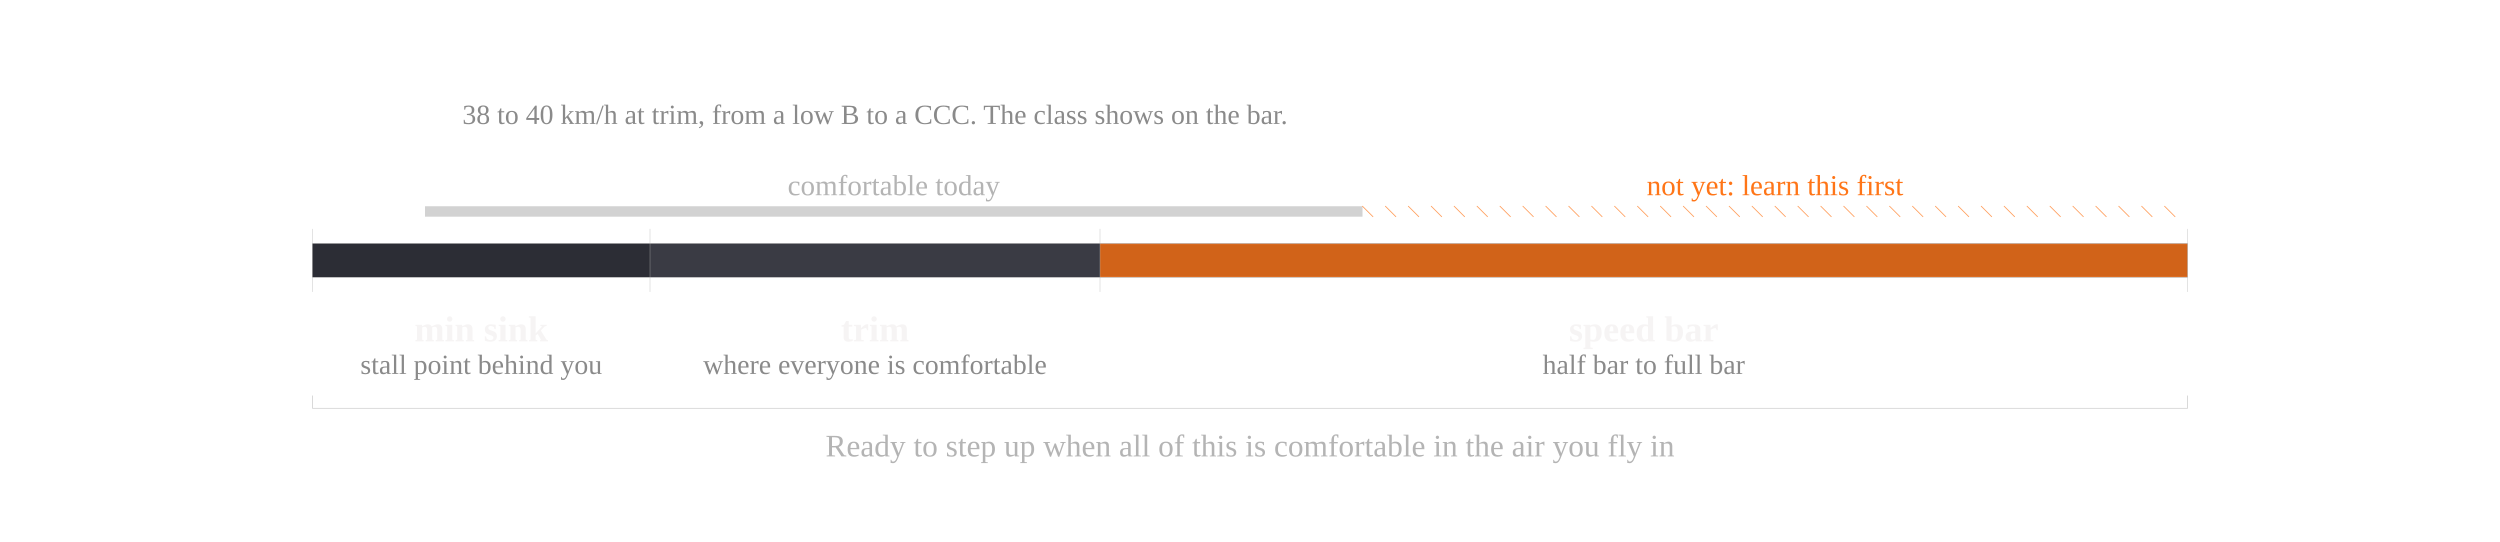
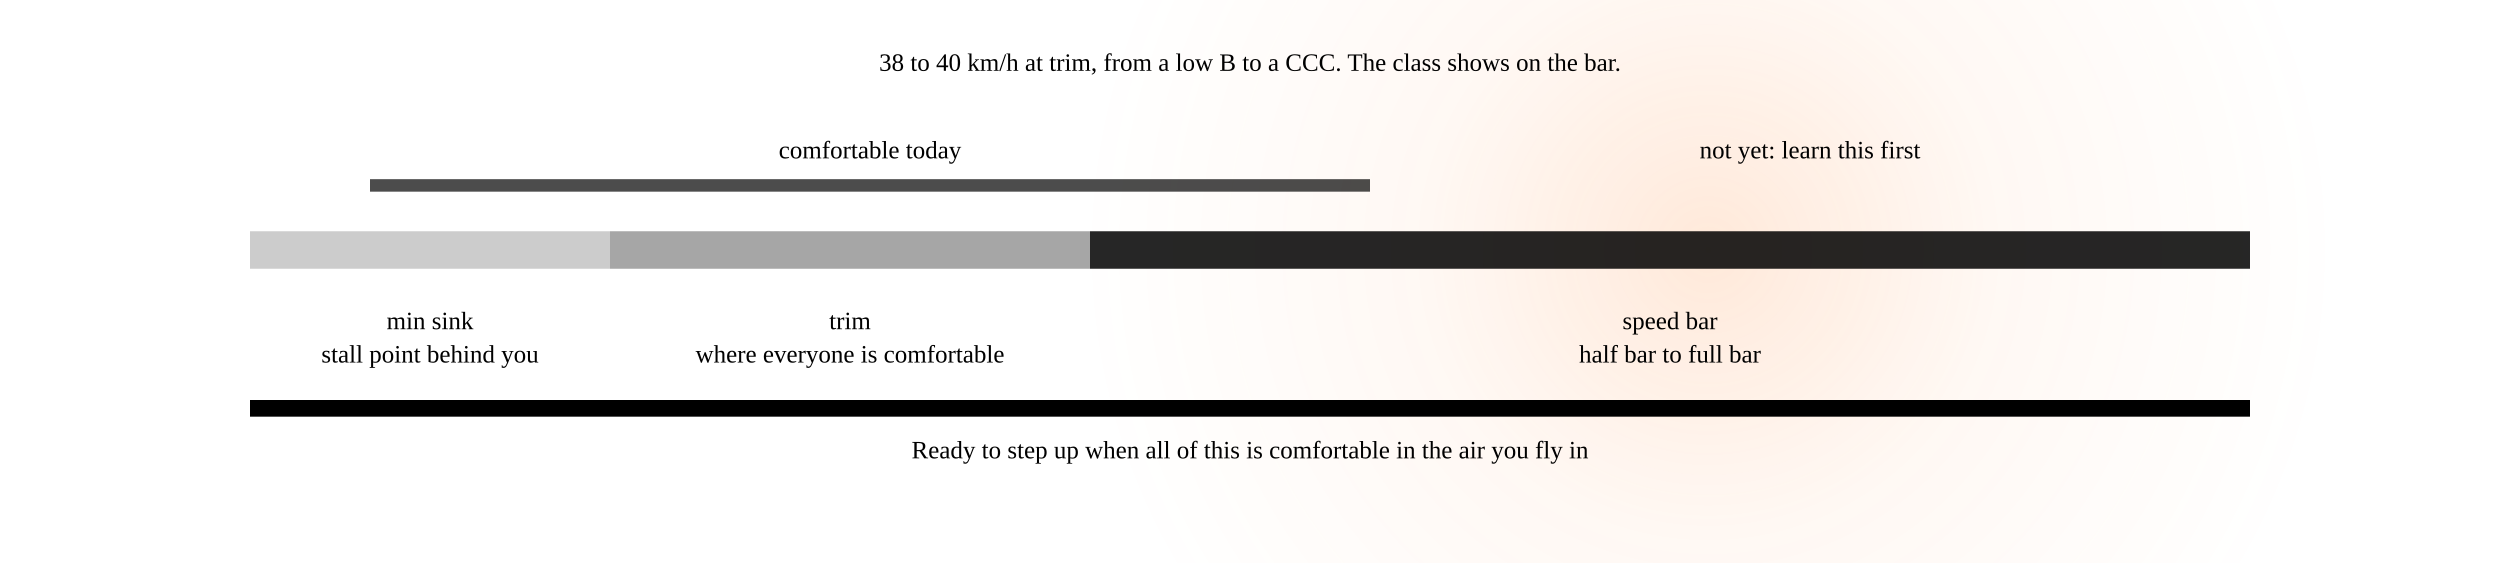
- <svg xmlns="http://www.w3.org/2000/svg" viewBox="0 0 2400 520">
-   <rect x="300" y="234" width="1800" height="32" fill="#1b1c22" stroke="#b4b4b4" stroke-width="0.8" vector-effect="non-scaling-stroke" stroke-linejoin="round" />
-   <rect x="300" y="234" width="324" height="32" fill="#2c2d35" />
-   <rect x="624" y="234" width="432" height="32" fill="#3a3b44" />
-   <rect x="1056" y="234" width="1044" height="32" fill="var(--orange,#ff7517)" fill-opacity="0.8" />
-   <polyline points="300,220 300,280" fill="none" stroke="#b4b4b4" stroke-width="0.7" vector-effect="non-scaling-stroke" stroke-linejoin="round" stroke-opacity="0.5" stroke-linecap="round" />
-   <polyline points="624,220 624,280" fill="none" stroke="#b4b4b4" stroke-width="0.7" vector-effect="non-scaling-stroke" stroke-linejoin="round" stroke-opacity="0.5" stroke-linecap="round" />
-   <polyline points="1056,220 1056,280" fill="none" stroke="#b4b4b4" stroke-width="0.7" vector-effect="non-scaling-stroke" stroke-linejoin="round" stroke-opacity="0.5" stroke-linecap="round" />
-   <polyline points="2100,220 2100,280" fill="none" stroke="#b4b4b4" stroke-width="0.7" vector-effect="non-scaling-stroke" stroke-linejoin="round" stroke-opacity="0.5" stroke-linecap="round" />
-   <rect x="408" y="198" width="900" height="10" fill="#b4b4b4" fill-opacity="0.6" />
-   <polyline points="1308,198 1318,208" fill="none" stroke="var(--orange,#ff7517)" stroke-width="0.8" vector-effect="non-scaling-stroke" stroke-linejoin="round" stroke-opacity="0.7" stroke-linecap="round" />
-   <polyline points="1330,198 1340,208" fill="none" stroke="var(--orange,#ff7517)" stroke-width="0.8" vector-effect="non-scaling-stroke" stroke-linejoin="round" stroke-opacity="0.7" stroke-linecap="round" />
-   <polyline points="1352,198 1362,208" fill="none" stroke="var(--orange,#ff7517)" stroke-width="0.8" vector-effect="non-scaling-stroke" stroke-linejoin="round" stroke-opacity="0.7" stroke-linecap="round" />
-   <polyline points="1374,198 1384,208" fill="none" stroke="var(--orange,#ff7517)" stroke-width="0.8" vector-effect="non-scaling-stroke" stroke-linejoin="round" stroke-opacity="0.7" stroke-linecap="round" />
-   <polyline points="1396,198 1406,208" fill="none" stroke="var(--orange,#ff7517)" stroke-width="0.8" vector-effect="non-scaling-stroke" stroke-linejoin="round" stroke-opacity="0.7" stroke-linecap="round" />
-   <polyline points="1418,198 1428,208" fill="none" stroke="var(--orange,#ff7517)" stroke-width="0.8" vector-effect="non-scaling-stroke" stroke-linejoin="round" stroke-opacity="0.7" stroke-linecap="round" />
-   <polyline points="1440,198 1450,208" fill="none" stroke="var(--orange,#ff7517)" stroke-width="0.8" vector-effect="non-scaling-stroke" stroke-linejoin="round" stroke-opacity="0.7" stroke-linecap="round" />
-   <polyline points="1462,198 1472,208" fill="none" stroke="var(--orange,#ff7517)" stroke-width="0.8" vector-effect="non-scaling-stroke" stroke-linejoin="round" stroke-opacity="0.7" stroke-linecap="round" />
-   <polyline points="1484,198 1494,208" fill="none" stroke="var(--orange,#ff7517)" stroke-width="0.8" vector-effect="non-scaling-stroke" stroke-linejoin="round" stroke-opacity="0.7" stroke-linecap="round" />
-   <polyline points="1506,198 1516,208" fill="none" stroke="var(--orange,#ff7517)" stroke-width="0.8" vector-effect="non-scaling-stroke" stroke-linejoin="round" stroke-opacity="0.7" stroke-linecap="round" />
-   <polyline points="1528,198 1538,208" fill="none" stroke="var(--orange,#ff7517)" stroke-width="0.8" vector-effect="non-scaling-stroke" stroke-linejoin="round" stroke-opacity="0.7" stroke-linecap="round" />
-   <polyline points="1550,198 1560,208" fill="none" stroke="var(--orange,#ff7517)" stroke-width="0.8" vector-effect="non-scaling-stroke" stroke-linejoin="round" stroke-opacity="0.7" stroke-linecap="round" />
-   <polyline points="1572,198 1582,208" fill="none" stroke="var(--orange,#ff7517)" stroke-width="0.8" vector-effect="non-scaling-stroke" stroke-linejoin="round" stroke-opacity="0.7" stroke-linecap="round" />
-   <polyline points="1594,198 1604,208" fill="none" stroke="var(--orange,#ff7517)" stroke-width="0.8" vector-effect="non-scaling-stroke" stroke-linejoin="round" stroke-opacity="0.7" stroke-linecap="round" />
-   <polyline points="1616,198 1626,208" fill="none" stroke="var(--orange,#ff7517)" stroke-width="0.8" vector-effect="non-scaling-stroke" stroke-linejoin="round" stroke-opacity="0.7" stroke-linecap="round" />
-   <polyline points="1638,198 1648,208" fill="none" stroke="var(--orange,#ff7517)" stroke-width="0.8" vector-effect="non-scaling-stroke" stroke-linejoin="round" stroke-opacity="0.7" stroke-linecap="round" />
-   <polyline points="1660,198 1670,208" fill="none" stroke="var(--orange,#ff7517)" stroke-width="0.8" vector-effect="non-scaling-stroke" stroke-linejoin="round" stroke-opacity="0.7" stroke-linecap="round" />
-   <polyline points="1682,198 1692,208" fill="none" stroke="var(--orange,#ff7517)" stroke-width="0.8" vector-effect="non-scaling-stroke" stroke-linejoin="round" stroke-opacity="0.7" stroke-linecap="round" />
-   <polyline points="1704,198 1714,208" fill="none" stroke="var(--orange,#ff7517)" stroke-width="0.8" vector-effect="non-scaling-stroke" stroke-linejoin="round" stroke-opacity="0.7" stroke-linecap="round" />
-   <polyline points="1726,198 1736,208" fill="none" stroke="var(--orange,#ff7517)" stroke-width="0.8" vector-effect="non-scaling-stroke" stroke-linejoin="round" stroke-opacity="0.7" stroke-linecap="round" />
-   <polyline points="1748,198 1758,208" fill="none" stroke="var(--orange,#ff7517)" stroke-width="0.8" vector-effect="non-scaling-stroke" stroke-linejoin="round" stroke-opacity="0.7" stroke-linecap="round" />
-   <polyline points="1770,198 1780,208" fill="none" stroke="var(--orange,#ff7517)" stroke-width="0.8" vector-effect="non-scaling-stroke" stroke-linejoin="round" stroke-opacity="0.7" stroke-linecap="round" />
-   <polyline points="1792,198 1802,208" fill="none" stroke="var(--orange,#ff7517)" stroke-width="0.8" vector-effect="non-scaling-stroke" stroke-linejoin="round" stroke-opacity="0.7" stroke-linecap="round" />
-   <polyline points="1814,198 1824,208" fill="none" stroke="var(--orange,#ff7517)" stroke-width="0.8" vector-effect="non-scaling-stroke" stroke-linejoin="round" stroke-opacity="0.7" stroke-linecap="round" />
-   <polyline points="1836,198 1846,208" fill="none" stroke="var(--orange,#ff7517)" stroke-width="0.8" vector-effect="non-scaling-stroke" stroke-linejoin="round" stroke-opacity="0.7" stroke-linecap="round" />
-   <polyline points="1858,198 1868,208" fill="none" stroke="var(--orange,#ff7517)" stroke-width="0.8" vector-effect="non-scaling-stroke" stroke-linejoin="round" stroke-opacity="0.7" stroke-linecap="round" />
-   <polyline points="1880,198 1890,208" fill="none" stroke="var(--orange,#ff7517)" stroke-width="0.8" vector-effect="non-scaling-stroke" stroke-linejoin="round" stroke-opacity="0.7" stroke-linecap="round" />
-   <polyline points="1902,198 1912,208" fill="none" stroke="var(--orange,#ff7517)" stroke-width="0.8" vector-effect="non-scaling-stroke" stroke-linejoin="round" stroke-opacity="0.7" stroke-linecap="round" />
-   <polyline points="1924,198 1934,208" fill="none" stroke="var(--orange,#ff7517)" stroke-width="0.8" vector-effect="non-scaling-stroke" stroke-linejoin="round" stroke-opacity="0.7" stroke-linecap="round" />
-   <polyline points="1946,198 1956,208" fill="none" stroke="var(--orange,#ff7517)" stroke-width="0.8" vector-effect="non-scaling-stroke" stroke-linejoin="round" stroke-opacity="0.7" stroke-linecap="round" />
-   <polyline points="1968,198 1978,208" fill="none" stroke="var(--orange,#ff7517)" stroke-width="0.8" vector-effect="non-scaling-stroke" stroke-linejoin="round" stroke-opacity="0.7" stroke-linecap="round" />
-   <polyline points="1990,198 2000,208" fill="none" stroke="var(--orange,#ff7517)" stroke-width="0.8" vector-effect="non-scaling-stroke" stroke-linejoin="round" stroke-opacity="0.7" stroke-linecap="round" />
-   <polyline points="2012,198 2022,208" fill="none" stroke="var(--orange,#ff7517)" stroke-width="0.8" vector-effect="non-scaling-stroke" stroke-linejoin="round" stroke-opacity="0.7" stroke-linecap="round" />
-   <polyline points="2034,198 2044,208" fill="none" stroke="var(--orange,#ff7517)" stroke-width="0.8" vector-effect="non-scaling-stroke" stroke-linejoin="round" stroke-opacity="0.7" stroke-linecap="round" />
-   <polyline points="2056,198 2066,208" fill="none" stroke="var(--orange,#ff7517)" stroke-width="0.8" vector-effect="non-scaling-stroke" stroke-linejoin="round" stroke-opacity="0.7" stroke-linecap="round" />
-   <polyline points="2078,198 2088,208" fill="none" stroke="var(--orange,#ff7517)" stroke-width="0.8" vector-effect="non-scaling-stroke" stroke-linejoin="round" stroke-opacity="0.7" stroke-linecap="round" />
-   <polyline points="300,380 300,392 2100,392 2100,380" fill="none" stroke="#b4b4b4" stroke-width="0.8" vector-effect="non-scaling-stroke" stroke-linejoin="round" stroke-opacity="0.6" stroke-linecap="round" />
-   <text x="462" y="316" text-anchor="middle" dominant-baseline="central" font-family="var(--font-display,'Poppins',sans-serif)" font-size="34.7" font-weight="600" fill="var(--white,#f6f4f4)">min sink</text>
-   <text x="462" y="350" text-anchor="middle" dominant-baseline="central" font-family="var(--font-body,'DM Sans',sans-serif)" font-size="26.7" font-weight="400" fill="#8a8a8a">stall point behind you</text>
-   <text x="840" y="316" text-anchor="middle" dominant-baseline="central" font-family="var(--font-display,'Poppins',sans-serif)" font-size="34.7" font-weight="600" fill="var(--white,#f6f4f4)">trim</text>
-   <text x="840" y="350" text-anchor="middle" dominant-baseline="central" font-family="var(--font-body,'DM Sans',sans-serif)" font-size="26.7" font-weight="400" fill="#8a8a8a">where everyone is comfortable</text>
-   <text x="1578" y="316" text-anchor="middle" dominant-baseline="central" font-family="var(--font-display,'Poppins',sans-serif)" font-size="34.7" font-weight="600" fill="var(--white,#f6f4f4)">speed bar</text>
-   <text x="1578" y="350" text-anchor="middle" dominant-baseline="central" font-family="var(--font-body,'DM Sans',sans-serif)" font-size="26.7" font-weight="400" fill="#8a8a8a">half bar to full bar</text>
-   <text x="858" y="178" text-anchor="middle" dominant-baseline="central" font-family="var(--font-body,'DM Sans',sans-serif)" font-size="27.9" font-weight="400" fill="#b4b4b4">comfortable today</text>
-   <text x="1704" y="178" text-anchor="middle" dominant-baseline="central" font-family="var(--font-body,'DM Sans',sans-serif)" font-size="27.9" font-weight="400" fill="var(--orange,#ff7517)">not yet: learn this first</text>
-   <text x="1200" y="428" text-anchor="middle" dominant-baseline="central" font-family="var(--font-body,'DM Sans',sans-serif)" font-size="30.1" font-weight="400" fill="#b4b4b4">Ready to step up when all of this is comfortable in the air you fly in</text>
-   <text x="840" y="110" text-anchor="middle" dominant-baseline="central" font-family="var(--font-body,'DM Sans',sans-serif)" font-size="26.7" font-weight="400" fill="#8a8a8a">38 to 40 km/h at trim, from a low B to a CCC. The class shows on the bar.</text>
+ <svg xmlns="http://www.w3.org/2000/svg" class="dk dk-cp-step" viewBox="0 0 1200 270" role="img" aria-labelledby="dk-cp-step-t dk-cp-step-d">
+   <defs>
+     <radialGradient id="dk-cp-step-glow">
+       <stop offset="0" stop-color="#ff7517" stop-opacity=".16" />
+       <stop offset=".45" stop-color="#ff7517" stop-opacity=".05" />
+       <stop offset="1" stop-color="#ff7517" stop-opacity="0" />
+     </radialGradient>
+   </defs>
+   <circle cx="820" cy="120" r="300" fill="url(#dk-cp-step-glow)" />
+   <rect class="fh" x="120" y="111" width="172.8" height="18" style="fill-opacity:0.2" />
+   <path class="h" d="M120,104 L120,136" />
+   <rect class="fh" x="292.8" y="111" width="230.4" height="18" style="fill-opacity:0.35" />
+   <path class="h" d="M292.8,104 L292.8,136" />
+   <rect class="fa" x="523.2" y="111" width="556.8" height="18" style="fill-opacity:0.85" />
+   <path class="h" d="M523.2,104 L523.2,136" />
+   <path class="h" d="M1080,104 L1080,136" />
+   <rect class="fh" x="177.6" y="86" width="480" height="6" style="fill-opacity:0.7" />
+   <path class="a" d="M657.6,92 L663.6,86" />
+   <path class="a" d="M666.6,92 L672.6,86" />
+   <path class="a" d="M675.6,92 L681.6,86" />
+   <path class="a" d="M684.6,92 L690.6,86" />
+   <path class="a" d="M693.6,92 L699.6,86" />
+   <path class="a" d="M702.6,92 L708.6,86" />
+   <path class="a" d="M711.6,92 L717.6,86" />
+   <path class="a" d="M720.6,92 L726.6,86" />
+   <path class="a" d="M729.6,92 L735.6,86" />
+   <path class="a" d="M738.6,92 L744.6,86" />
+   <path class="a" d="M747.6,92 L753.6,86" />
+   <path class="a" d="M756.6,92 L762.6,86" />
+   <path class="a" d="M765.6,92 L771.6,86" />
+   <path class="a" d="M774.6,92 L780.6,86" />
+   <path class="a" d="M783.6,92 L789.6,86" />
+   <path class="a" d="M792.6,92 L798.6,86" />
+   <path class="a" d="M801.6,92 L807.6,86" />
+   <path class="a" d="M810.6,92 L816.6,86" />
+   <path class="a" d="M819.6,92 L825.6,86" />
+   <path class="a" d="M828.6,92 L834.6,86" />
+   <path class="a" d="M837.6,92 L843.6,86" />
+   <path class="a" d="M846.6,92 L852.6,86" />
+   <path class="a" d="M855.6,92 L861.6,86" />
+   <path class="a" d="M864.6,92 L870.6,86" />
+   <path class="a" d="M873.6,92 L879.6,86" />
+   <path class="a" d="M882.6,92 L888.6,86" />
+   <path class="a" d="M891.6,92 L897.6,86" />
+   <path class="a" d="M900.6,92 L906.6,86" />
+   <path class="a" d="M909.6,92 L915.6,86" />
+   <path class="a" d="M918.6,92 L924.6,86" />
+   <path class="a" d="M927.6,92 L933.6,86" />
+   <path class="a" d="M936.6,92 L942.6,86" />
+   <path class="a" d="M945.6,92 L951.6,86" />
+   <path class="a" d="M954.6,92 L960.6,86" />
+   <path class="a" d="M963.6,92 L969.6,86" />
+   <path class="a" d="M972.6,92 L978.6,86" />
+   <path class="a" d="M981.6,92 L987.6,86" />
+   <path class="a" d="M990.6,92 L996.6,86" />
+   <path class="a" d="M999.6,92 L1005.6,86" />
+   <path class="a" d="M1008.6,92 L1014.6,86" />
+   <path class="a" d="M1017.6,92 L1023.6,86" />
+   <path class="a" d="M1026.6,92 L1032.6,86" />
+   <path class="a" d="M1035.6,92 L1041.6,86" />
+   <path class="a" d="M1044.6,92 L1050.6,86" />
+   <path class="a" d="M1053.6,92 L1059.6,86" />
+   <path class="a" d="M1062.6,92 L1068.6,86" />
+   <path class="a" d="M1071.6,92 L1077.6,86" />
+   <text x="206.4" y="158" class="lab" text-anchor="middle">min sink</text>
+   <text x="206.4" y="174" class="sub" text-anchor="middle">stall point behind you</text>
+   <text x="408" y="158" class="lab" text-anchor="middle">trim</text>
+   <text x="408" y="174" class="sub" text-anchor="middle">where everyone is comfortable</text>
+   <text x="801.6" y="158" class="lab" text-anchor="middle">speed bar</text>
+   <text x="801.6" y="174" class="sub" text-anchor="middle">half bar to full bar</text>
+   <text x="417.6" y="76" class="sub" text-anchor="middle">comfortable today</text>
+   <text x="868.8" y="76" class="val" text-anchor="middle">not yet: learn this first</text>
+   <path class="h" d="M120,192 L120,200 L1080,200 L1080,192" />
+   <text x="600" y="220" class="tv" text-anchor="middle">Ready to step up when all of this is comfortable in the air you fly in</text>
+   <text x="600" y="34" class="sub" text-anchor="middle">38 to 40 km/h at trim, from a low B to a CCC. The class shows on the bar.</text>
</svg>
